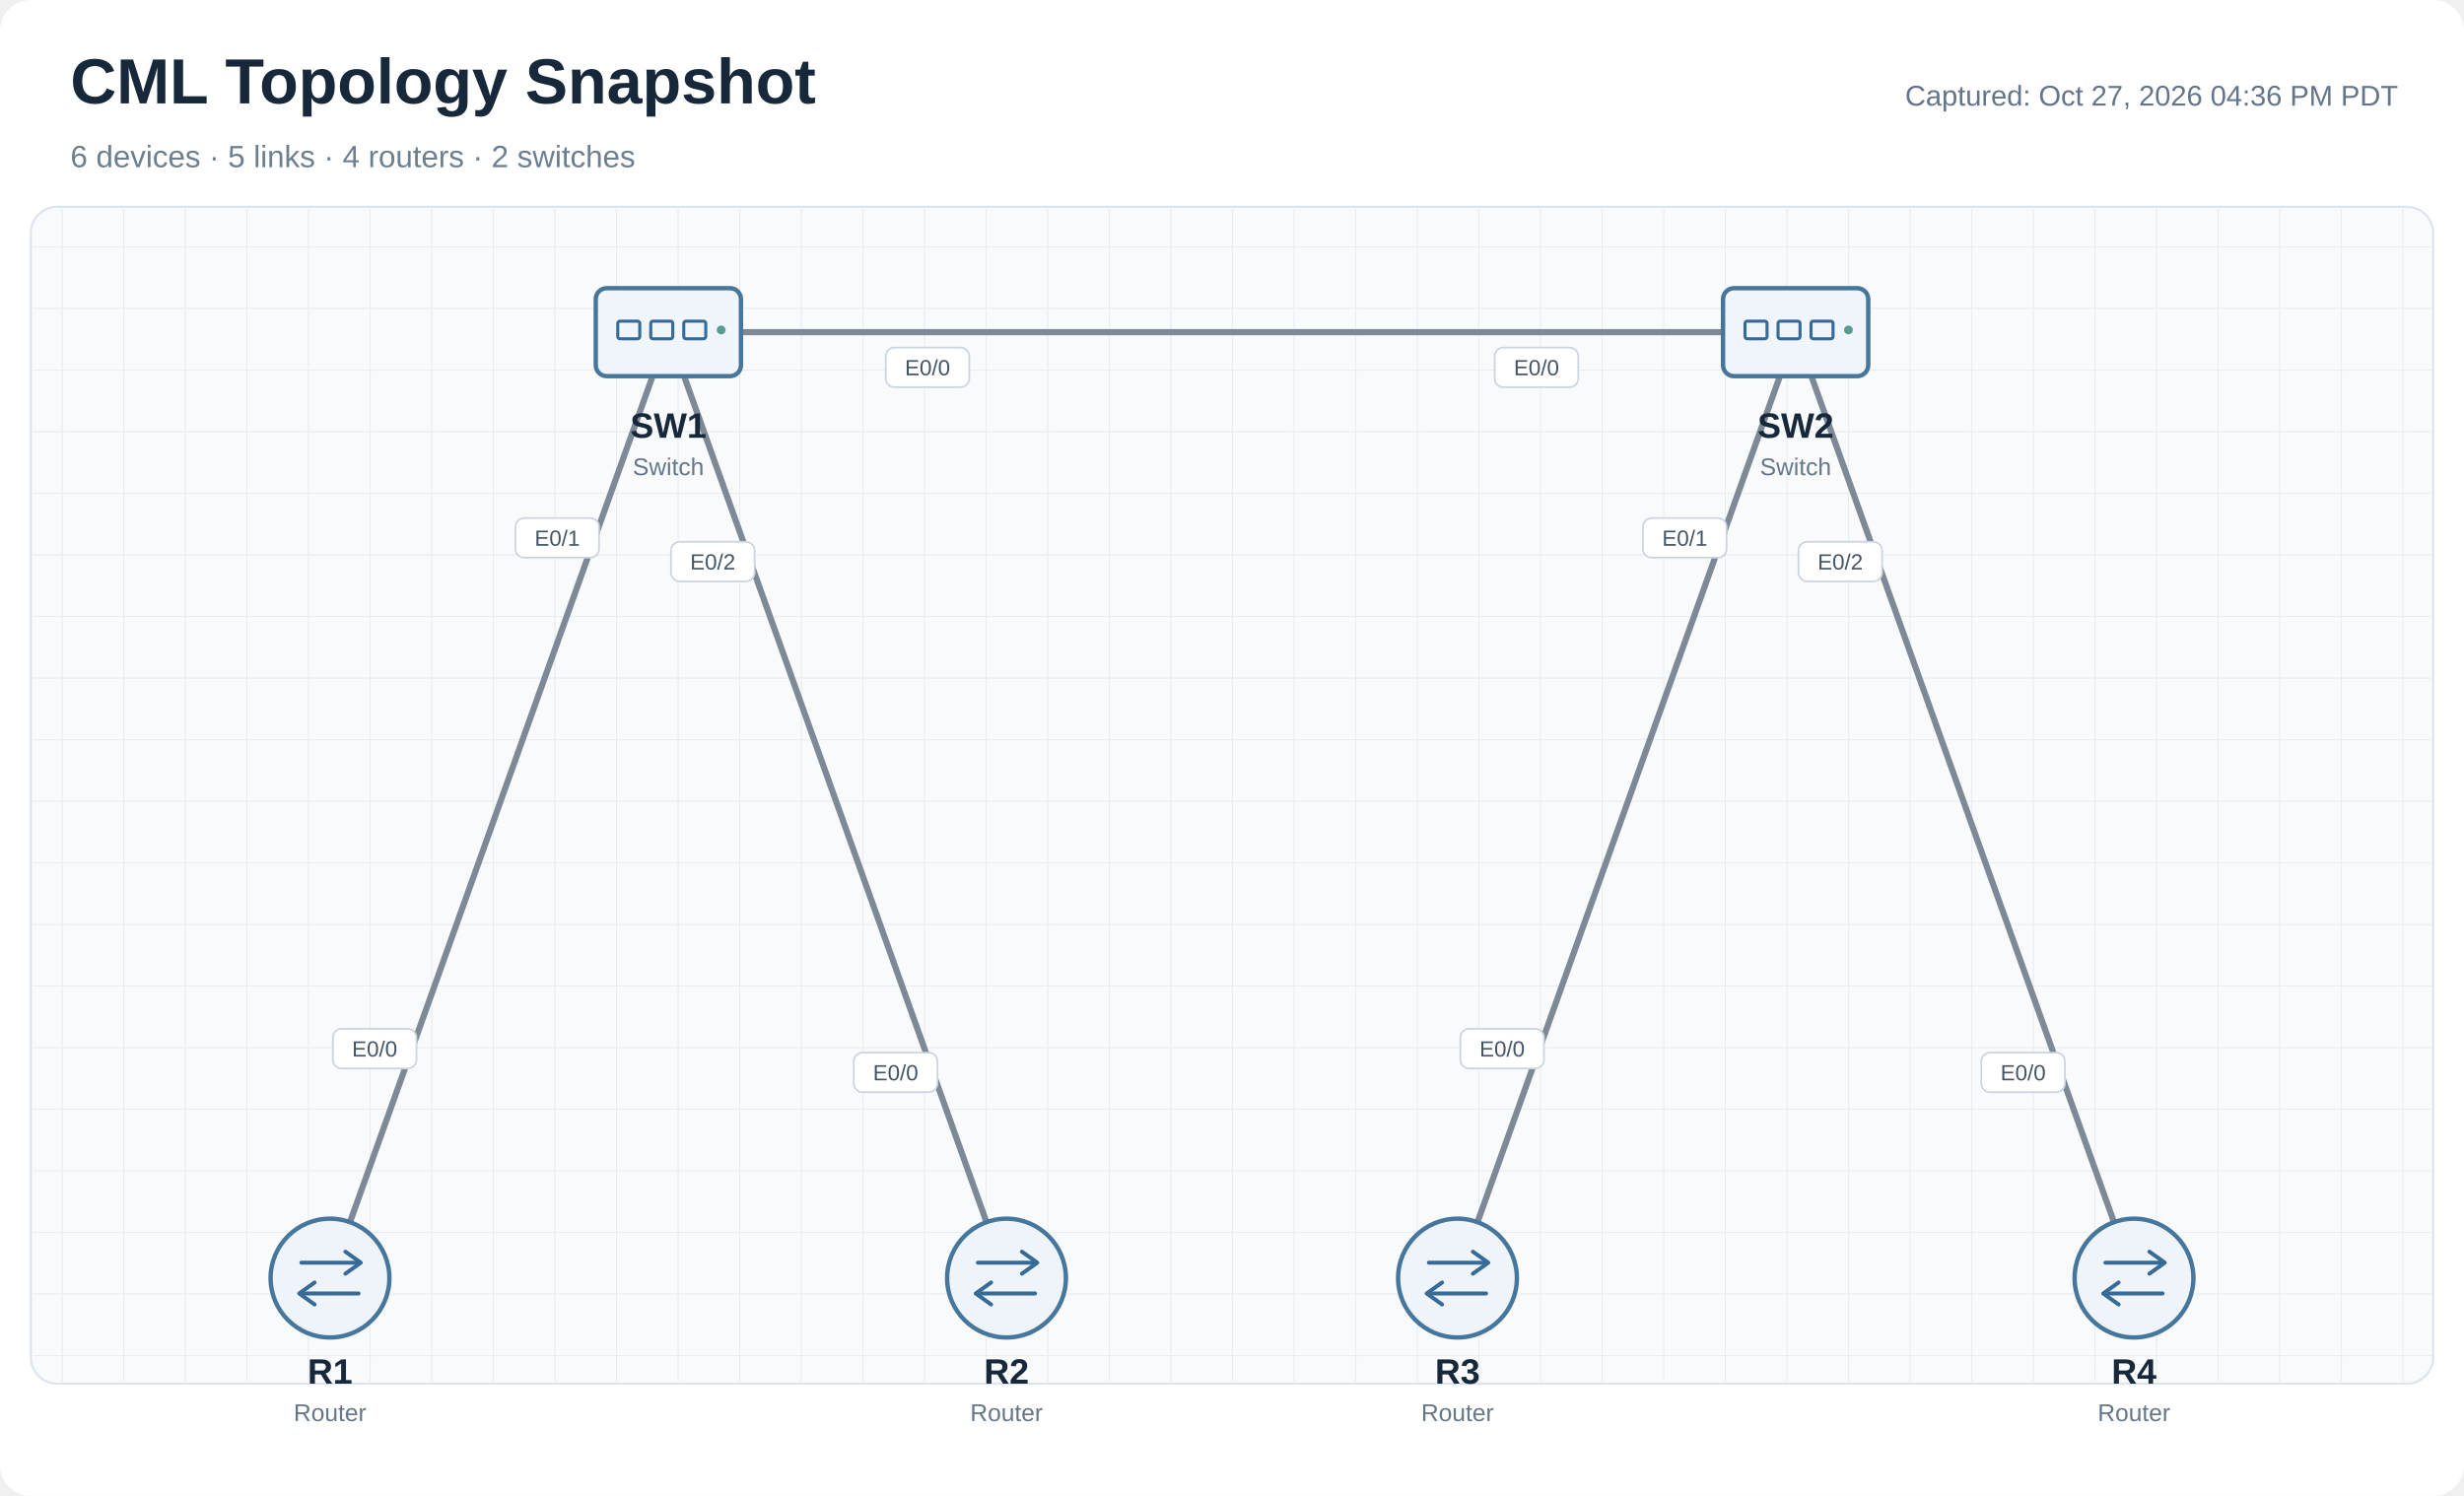
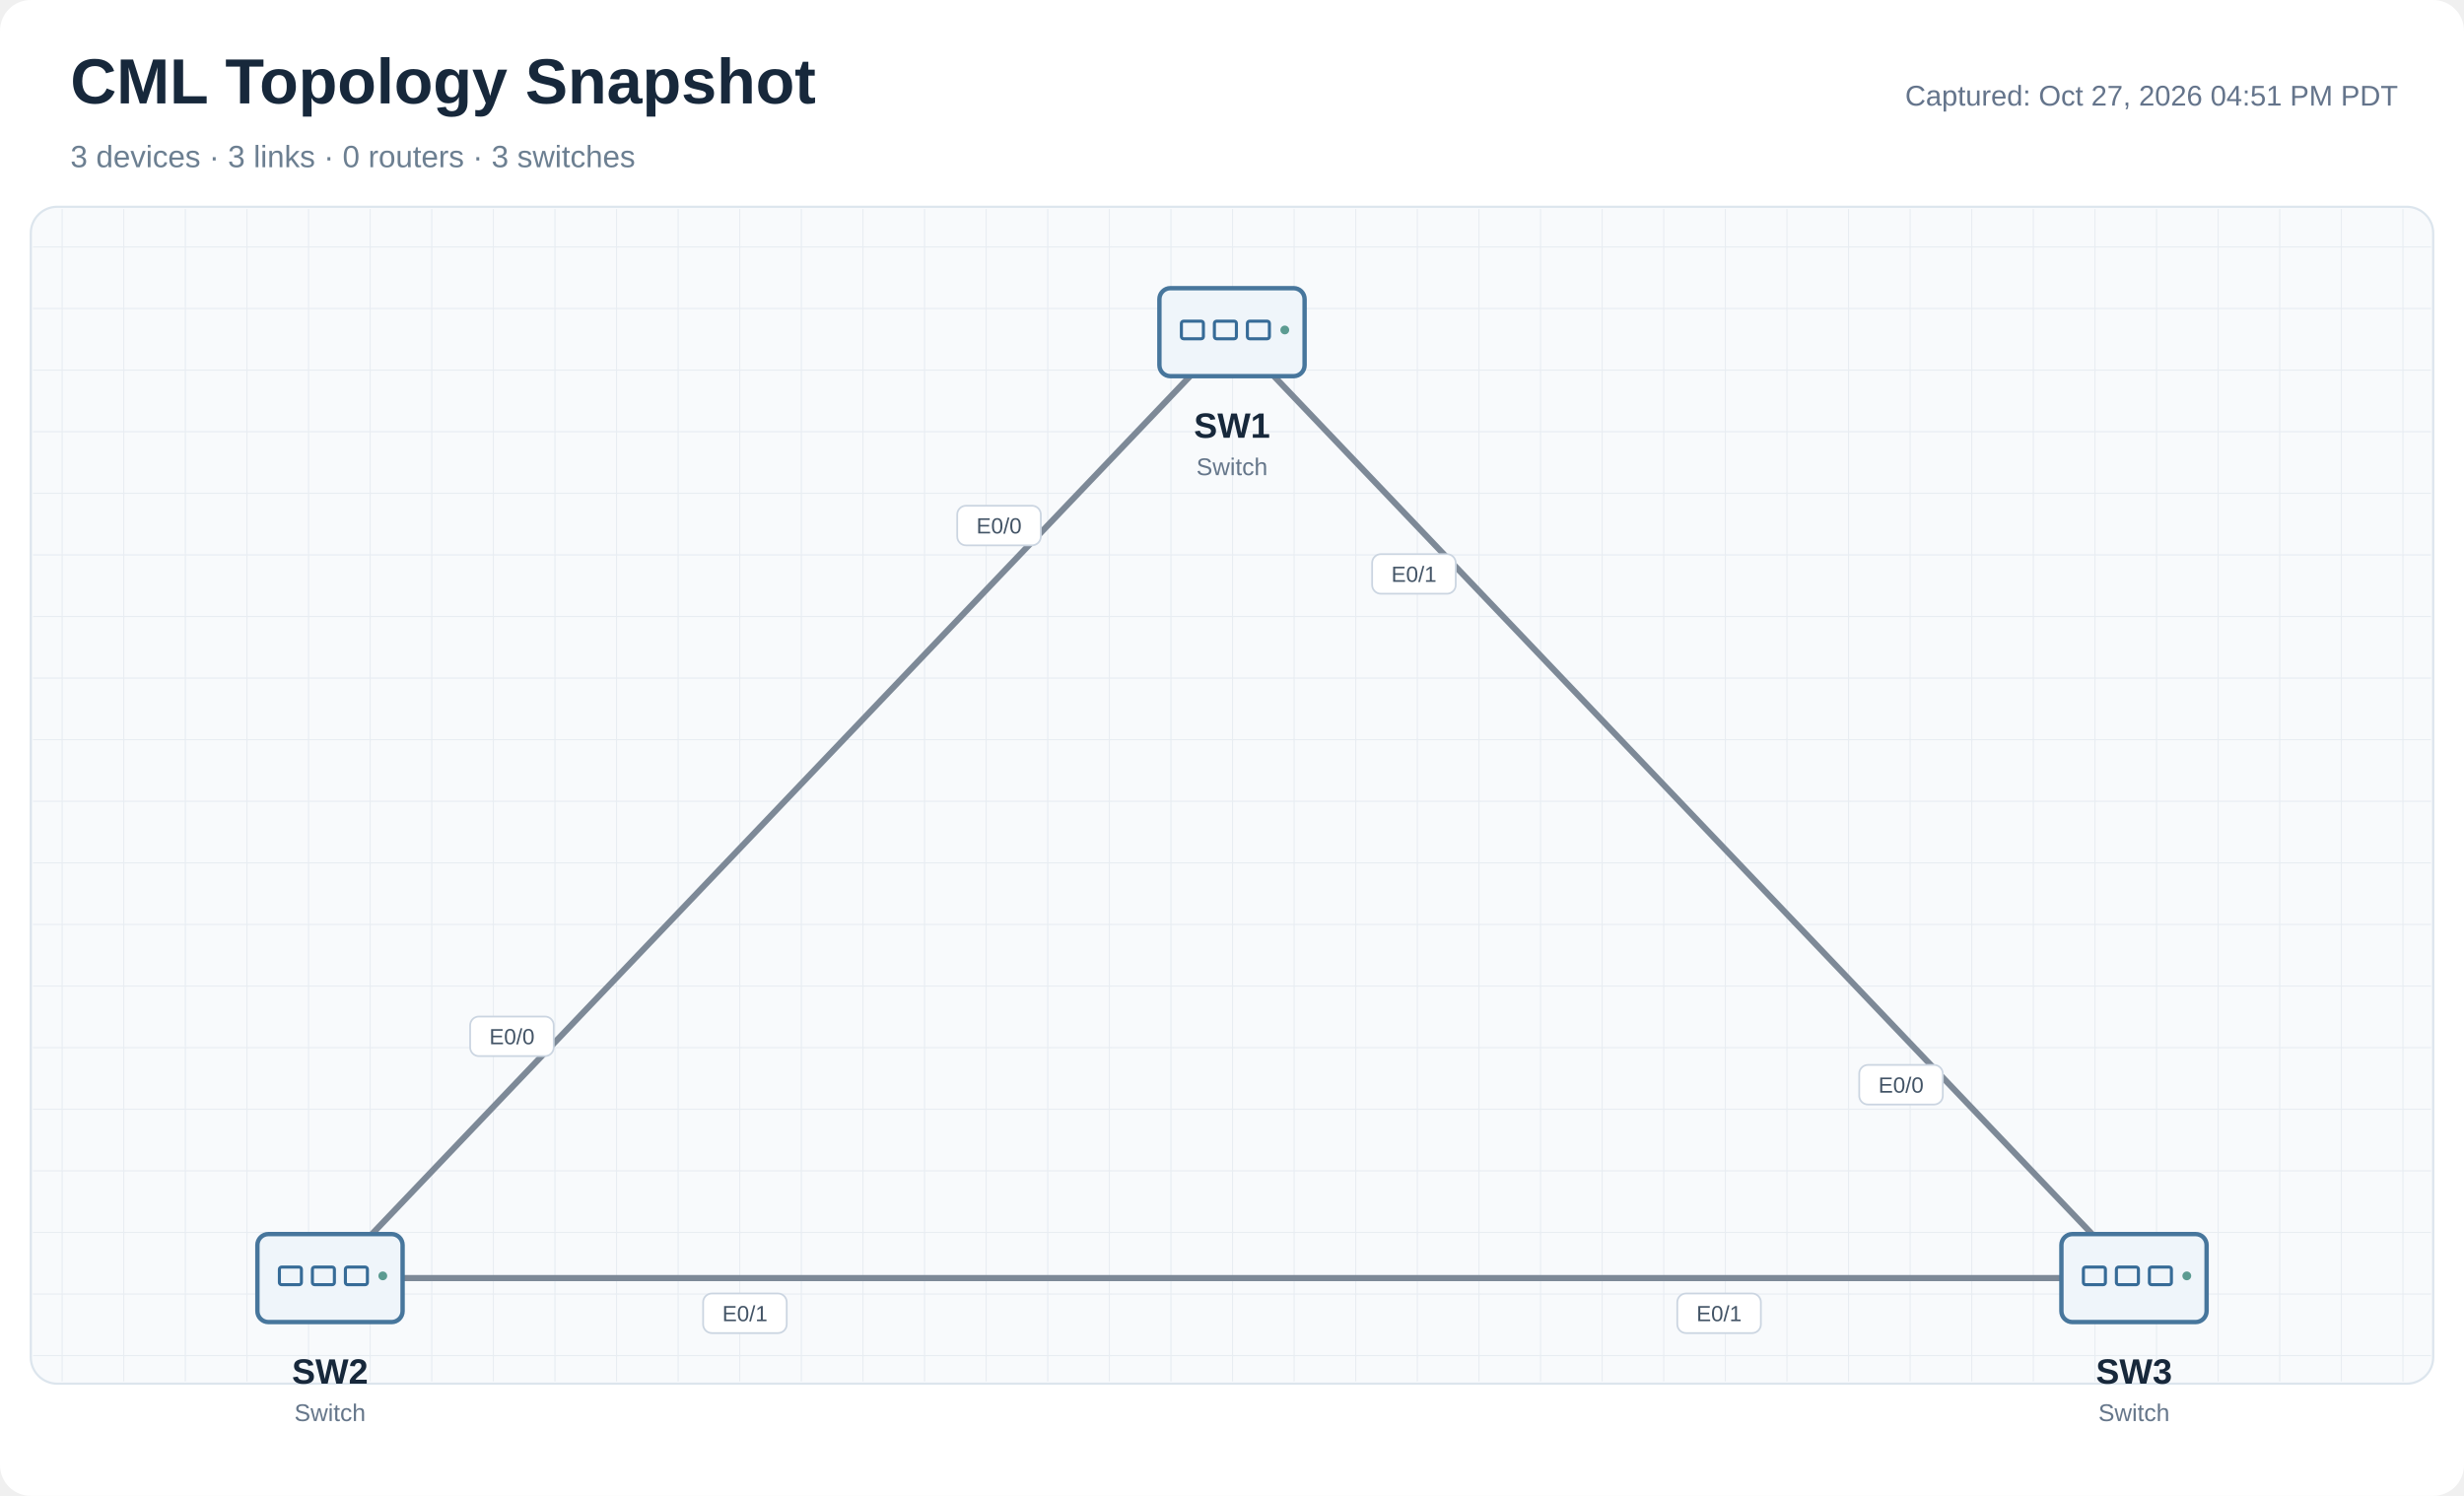
- <svg xmlns="http://www.w3.org/2000/svg" width="1120" height="680" viewBox="0 0 1120 680" data-nodes="6" data-links="5" data-routers="4" data-switches="2">
+ <svg xmlns="http://www.w3.org/2000/svg" width="1120" height="680" viewBox="0 0 1120 680" data-nodes="3" data-links="3" data-routers="0" data-switches="3">
  <defs>
    <pattern id="grid" width="28" height="28" patternUnits="userSpaceOnUse">
      <path d="M28 0H0V28" fill="none" stroke="#e8edf2" stroke-width="1" />
    </pattern>
  </defs>
  <rect width="1120" height="680" rx="14" fill="#fff" />
  <rect x="14" y="94" width="1092" height="535" rx="12" fill="#f8fafc" stroke="#dce5ed" />
  <rect x="15" y="95" width="1090" height="533" rx="12" fill="url(#grid)" />
  <text x="32" y="47" font-family="Arial,Segoe UI,sans-serif" font-size="29" font-weight="700" fill="#17283b">CML Topology Snapshot</text>
-   <text x="32" y="76" font-family="Arial,Segoe UI,sans-serif" font-size="14" fill="#6c7f91">6 devices  ·  5 links  ·  4 routers  ·  2 switches</text>
-   <text x="1090" y="48" text-anchor="end" font-family="Arial,Segoe UI,sans-serif" font-size="13" fill="#64748b">Captured: Oct 27, 2026 04:36 PM PDT</text>
-   <line x1="303.8" y1="151.0" x2="816.2" y2="151.0" stroke="#7d8997" stroke-width="2.8" />
-   <line x1="303.8" y1="151.0" x2="150.0" y2="581.0" stroke="#7d8997" stroke-width="2.8" />
-   <line x1="303.8" y1="151.0" x2="457.5" y2="581.0" stroke="#7d8997" stroke-width="2.8" />
-   <line x1="816.2" y1="151.0" x2="662.5" y2="581.0" stroke="#7d8997" stroke-width="2.8" />
-   <line x1="816.2" y1="151.0" x2="970.0" y2="581.0" stroke="#7d8997" stroke-width="2.8" />
-   <g transform="translate(303.8,151.0)">
+   <text x="32" y="76" font-family="Arial,Segoe UI,sans-serif" font-size="14" fill="#6c7f91">3 devices  ·  3 links  ·  0 routers  ·  3 switches</text>
+   <text x="1090" y="48" text-anchor="end" font-family="Arial,Segoe UI,sans-serif" font-size="13" fill="#64748b">Captured: Oct 27, 2026 04:51 PM PDT</text>
+   <line x1="560.0" y1="151.0" x2="150.0" y2="581.0" stroke="#7d8997" stroke-width="2.8" />
+   <line x1="560.0" y1="151.0" x2="970.0" y2="581.0" stroke="#7d8997" stroke-width="2.8" />
+   <line x1="150.0" y1="581.0" x2="970.0" y2="581.0" stroke="#7d8997" stroke-width="2.8" />
+   <g transform="translate(560.0,151.0)">
    <rect x="-33" y="-20" width="66" height="40" rx="5" fill="#eff5fa" stroke="#47769c" stroke-width="2" />
    <rect x="-23" y="-5" width="10" height="8" rx="1" fill="none" stroke="#366b97" stroke-width="1.4" />
    <rect x="-8" y="-5" width="10" height="8" rx="1" fill="none" stroke="#366b97" stroke-width="1.4" />
    <rect x="7" y="-5" width="10" height="8" rx="1" fill="none" stroke="#366b97" stroke-width="1.4" />
    <circle cx="24" cy="-1" r="2" fill="#5b9b91" />
    <text x="0" y="48" text-anchor="middle" font-family="Arial,Segoe UI,sans-serif" font-size="16" font-weight="700" fill="#17283b">SW1</text>
    <text x="0" y="65" text-anchor="middle" font-family="Arial,Segoe UI,sans-serif" font-size="11" fill="#65768a">Switch</text>
  </g>
-   <g transform="translate(816.2,151.0)">
+   <g transform="translate(150.0,581.0)">
    <rect x="-33" y="-20" width="66" height="40" rx="5" fill="#eff5fa" stroke="#47769c" stroke-width="2" />
    <rect x="-23" y="-5" width="10" height="8" rx="1" fill="none" stroke="#366b97" stroke-width="1.4" />
    <rect x="-8" y="-5" width="10" height="8" rx="1" fill="none" stroke="#366b97" stroke-width="1.4" />
    <rect x="7" y="-5" width="10" height="8" rx="1" fill="none" stroke="#366b97" stroke-width="1.4" />
    <circle cx="24" cy="-1" r="2" fill="#5b9b91" />
    <text x="0" y="48" text-anchor="middle" font-family="Arial,Segoe UI,sans-serif" font-size="16" font-weight="700" fill="#17283b">SW2</text>
    <text x="0" y="65" text-anchor="middle" font-family="Arial,Segoe UI,sans-serif" font-size="11" fill="#65768a">Switch</text>
  </g>
-   <g transform="translate(150.0,581.0)">
-     <circle cx="0" cy="0" r="27" fill="#eef4fa" stroke="#47769c" stroke-width="2" />
-     <path d="M-13 -7 H13 M-13 7 H13" fill="none" stroke="#366b97" stroke-width="1.8" stroke-linecap="round" />
-     <path d="M7 -12 L14 -7 L7 -2 M-7 2 L-14 7 L-7 12" fill="none" stroke="#366b97" stroke-width="1.8" stroke-linecap="round" stroke-linejoin="round" />
-     <text x="0" y="48" text-anchor="middle" font-family="Arial,Segoe UI,sans-serif" font-size="16" font-weight="700" fill="#17283b">R1</text>
-     <text x="0" y="65" text-anchor="middle" font-family="Arial,Segoe UI,sans-serif" font-size="11" fill="#65768a">Router</text>
+   <g transform="translate(970.0,581.0)">
+     <rect x="-33" y="-20" width="66" height="40" rx="5" fill="#eff5fa" stroke="#47769c" stroke-width="2" />
+     <rect x="-23" y="-5" width="10" height="8" rx="1" fill="none" stroke="#366b97" stroke-width="1.4" />
+     <rect x="-8" y="-5" width="10" height="8" rx="1" fill="none" stroke="#366b97" stroke-width="1.4" />
+     <rect x="7" y="-5" width="10" height="8" rx="1" fill="none" stroke="#366b97" stroke-width="1.4" />
+     <circle cx="24" cy="-1" r="2" fill="#5b9b91" />
+     <text x="0" y="48" text-anchor="middle" font-family="Arial,Segoe UI,sans-serif" font-size="16" font-weight="700" fill="#17283b">SW3</text>
+     <text x="0" y="65" text-anchor="middle" font-family="Arial,Segoe UI,sans-serif" font-size="11" fill="#65768a">Switch</text>
  </g>
-   <g transform="translate(457.5,581.0)">
-     <circle cx="0" cy="0" r="27" fill="#eef4fa" stroke="#47769c" stroke-width="2" />
-     <path d="M-13 -7 H13 M-13 7 H13" fill="none" stroke="#366b97" stroke-width="1.8" stroke-linecap="round" />
-     <path d="M7 -12 L14 -7 L7 -2 M-7 2 L-14 7 L-7 12" fill="none" stroke="#366b97" stroke-width="1.8" stroke-linecap="round" stroke-linejoin="round" />
-     <text x="0" y="48" text-anchor="middle" font-family="Arial,Segoe UI,sans-serif" font-size="16" font-weight="700" fill="#17283b">R2</text>
-     <text x="0" y="65" text-anchor="middle" font-family="Arial,Segoe UI,sans-serif" font-size="11" fill="#65768a">Router</text>
-   </g>
-   <g transform="translate(662.5,581.0)">
-     <circle cx="0" cy="0" r="27" fill="#eef4fa" stroke="#47769c" stroke-width="2" />
-     <path d="M-13 -7 H13 M-13 7 H13" fill="none" stroke="#366b97" stroke-width="1.8" stroke-linecap="round" />
-     <path d="M7 -12 L14 -7 L7 -2 M-7 2 L-14 7 L-7 12" fill="none" stroke="#366b97" stroke-width="1.8" stroke-linecap="round" stroke-linejoin="round" />
-     <text x="0" y="48" text-anchor="middle" font-family="Arial,Segoe UI,sans-serif" font-size="16" font-weight="700" fill="#17283b">R3</text>
-     <text x="0" y="65" text-anchor="middle" font-family="Arial,Segoe UI,sans-serif" font-size="11" fill="#65768a">Router</text>
-   </g>
-   <g transform="translate(970.0,581.0)">
-     <circle cx="0" cy="0" r="27" fill="#eef4fa" stroke="#47769c" stroke-width="2" />
-     <path d="M-13 -7 H13 M-13 7 H13" fill="none" stroke="#366b97" stroke-width="1.8" stroke-linecap="round" />
-     <path d="M7 -12 L14 -7 L7 -2 M-7 2 L-14 7 L-7 12" fill="none" stroke="#366b97" stroke-width="1.8" stroke-linecap="round" stroke-linejoin="round" />
-     <text x="0" y="48" text-anchor="middle" font-family="Arial,Segoe UI,sans-serif" font-size="16" font-weight="700" fill="#17283b">R4</text>
-     <text x="0" y="65" text-anchor="middle" font-family="Arial,Segoe UI,sans-serif" font-size="11" fill="#65768a">Router</text>
-   </g>
-   <rect x="402.6" y="158.0" width="38.0" height="18" rx="4" fill="#ffffff" stroke="#cbd5e1" stroke-width="0.8" />
-   <text x="421.6" y="170.6" text-anchor="middle" font-family="Arial,Segoe UI,sans-serif" font-size="10" fill="#435466">E0/0</text>
-   <rect x="679.4" y="158.0" width="38.0" height="18" rx="4" fill="#ffffff" stroke="#cbd5e1" stroke-width="0.8" />
-   <text x="698.4" y="170.6" text-anchor="middle" font-family="Arial,Segoe UI,sans-serif" font-size="10" fill="#435466">E0/0</text>
-   <rect x="234.3" y="235.5" width="38.0" height="18" rx="4" fill="#ffffff" stroke="#cbd5e1" stroke-width="0.8" />
-   <text x="253.3" y="248.1" text-anchor="middle" font-family="Arial,Segoe UI,sans-serif" font-size="10" fill="#435466">E0/1</text>
-   <rect x="151.3" y="467.7" width="38.0" height="18" rx="4" fill="#ffffff" stroke="#cbd5e1" stroke-width="0.8" />
-   <text x="170.3" y="480.3" text-anchor="middle" font-family="Arial,Segoe UI,sans-serif" font-size="10" fill="#435466">E0/0</text>
-   <rect x="305.0" y="246.3" width="38.0" height="18" rx="4" fill="#ffffff" stroke="#cbd5e1" stroke-width="0.8" />
-   <text x="324.0" y="258.9" text-anchor="middle" font-family="Arial,Segoe UI,sans-serif" font-size="10" fill="#435466">E0/2</text>
-   <rect x="388.1" y="478.5" width="38.0" height="18" rx="4" fill="#ffffff" stroke="#cbd5e1" stroke-width="0.8" />
-   <text x="407.1" y="491.1" text-anchor="middle" font-family="Arial,Segoe UI,sans-serif" font-size="10" fill="#435466">E0/0</text>
-   <rect x="746.8" y="235.5" width="38.0" height="18" rx="4" fill="#ffffff" stroke="#cbd5e1" stroke-width="0.8" />
-   <text x="765.8" y="248.1" text-anchor="middle" font-family="Arial,Segoe UI,sans-serif" font-size="10" fill="#435466">E0/1</text>
-   <rect x="663.8" y="467.7" width="38.0" height="18" rx="4" fill="#ffffff" stroke="#cbd5e1" stroke-width="0.8" />
-   <text x="682.8" y="480.3" text-anchor="middle" font-family="Arial,Segoe UI,sans-serif" font-size="10" fill="#435466">E0/0</text>
-   <rect x="817.5" y="246.3" width="38.0" height="18" rx="4" fill="#ffffff" stroke="#cbd5e1" stroke-width="0.8" />
-   <text x="836.5" y="258.9" text-anchor="middle" font-family="Arial,Segoe UI,sans-serif" font-size="10" fill="#435466">E0/2</text>
-   <rect x="900.6" y="478.5" width="38.0" height="18" rx="4" fill="#ffffff" stroke="#cbd5e1" stroke-width="0.8" />
-   <text x="919.6" y="491.1" text-anchor="middle" font-family="Arial,Segoe UI,sans-serif" font-size="10" fill="#435466">E0/0</text>
+   <rect x="319.6" y="588.0" width="38.0" height="18" rx="4" fill="#ffffff" stroke="#cbd5e1" stroke-width="0.8" />
+   <text x="338.6" y="600.6" text-anchor="middle" font-family="Arial,Segoe UI,sans-serif" font-size="10" fill="#435466">E0/1</text>
+   <rect x="762.4" y="588.0" width="38.0" height="18" rx="4" fill="#ffffff" stroke="#cbd5e1" stroke-width="0.8" />
+   <text x="781.4" y="600.6" text-anchor="middle" font-family="Arial,Segoe UI,sans-serif" font-size="10" fill="#435466">E0/1</text>
+   <rect x="435.1" y="229.9" width="38.0" height="18" rx="4" fill="#ffffff" stroke="#cbd5e1" stroke-width="0.8" />
+   <text x="454.1" y="242.5" text-anchor="middle" font-family="Arial,Segoe UI,sans-serif" font-size="10" fill="#435466">E0/0</text>
+   <rect x="213.7" y="462.1" width="38.0" height="18" rx="4" fill="#ffffff" stroke="#cbd5e1" stroke-width="0.8" />
+   <text x="232.7" y="474.7" text-anchor="middle" font-family="Arial,Segoe UI,sans-serif" font-size="10" fill="#435466">E0/0</text>
+   <rect x="623.7" y="251.9" width="38.0" height="18" rx="4" fill="#ffffff" stroke="#cbd5e1" stroke-width="0.8" />
+   <text x="642.7" y="264.5" text-anchor="middle" font-family="Arial,Segoe UI,sans-serif" font-size="10" fill="#435466">E0/1</text>
+   <rect x="845.1" y="484.1" width="38.0" height="18" rx="4" fill="#ffffff" stroke="#cbd5e1" stroke-width="0.8" />
+   <text x="864.1" y="496.7" text-anchor="middle" font-family="Arial,Segoe UI,sans-serif" font-size="10" fill="#435466">E0/0</text>
</svg>
